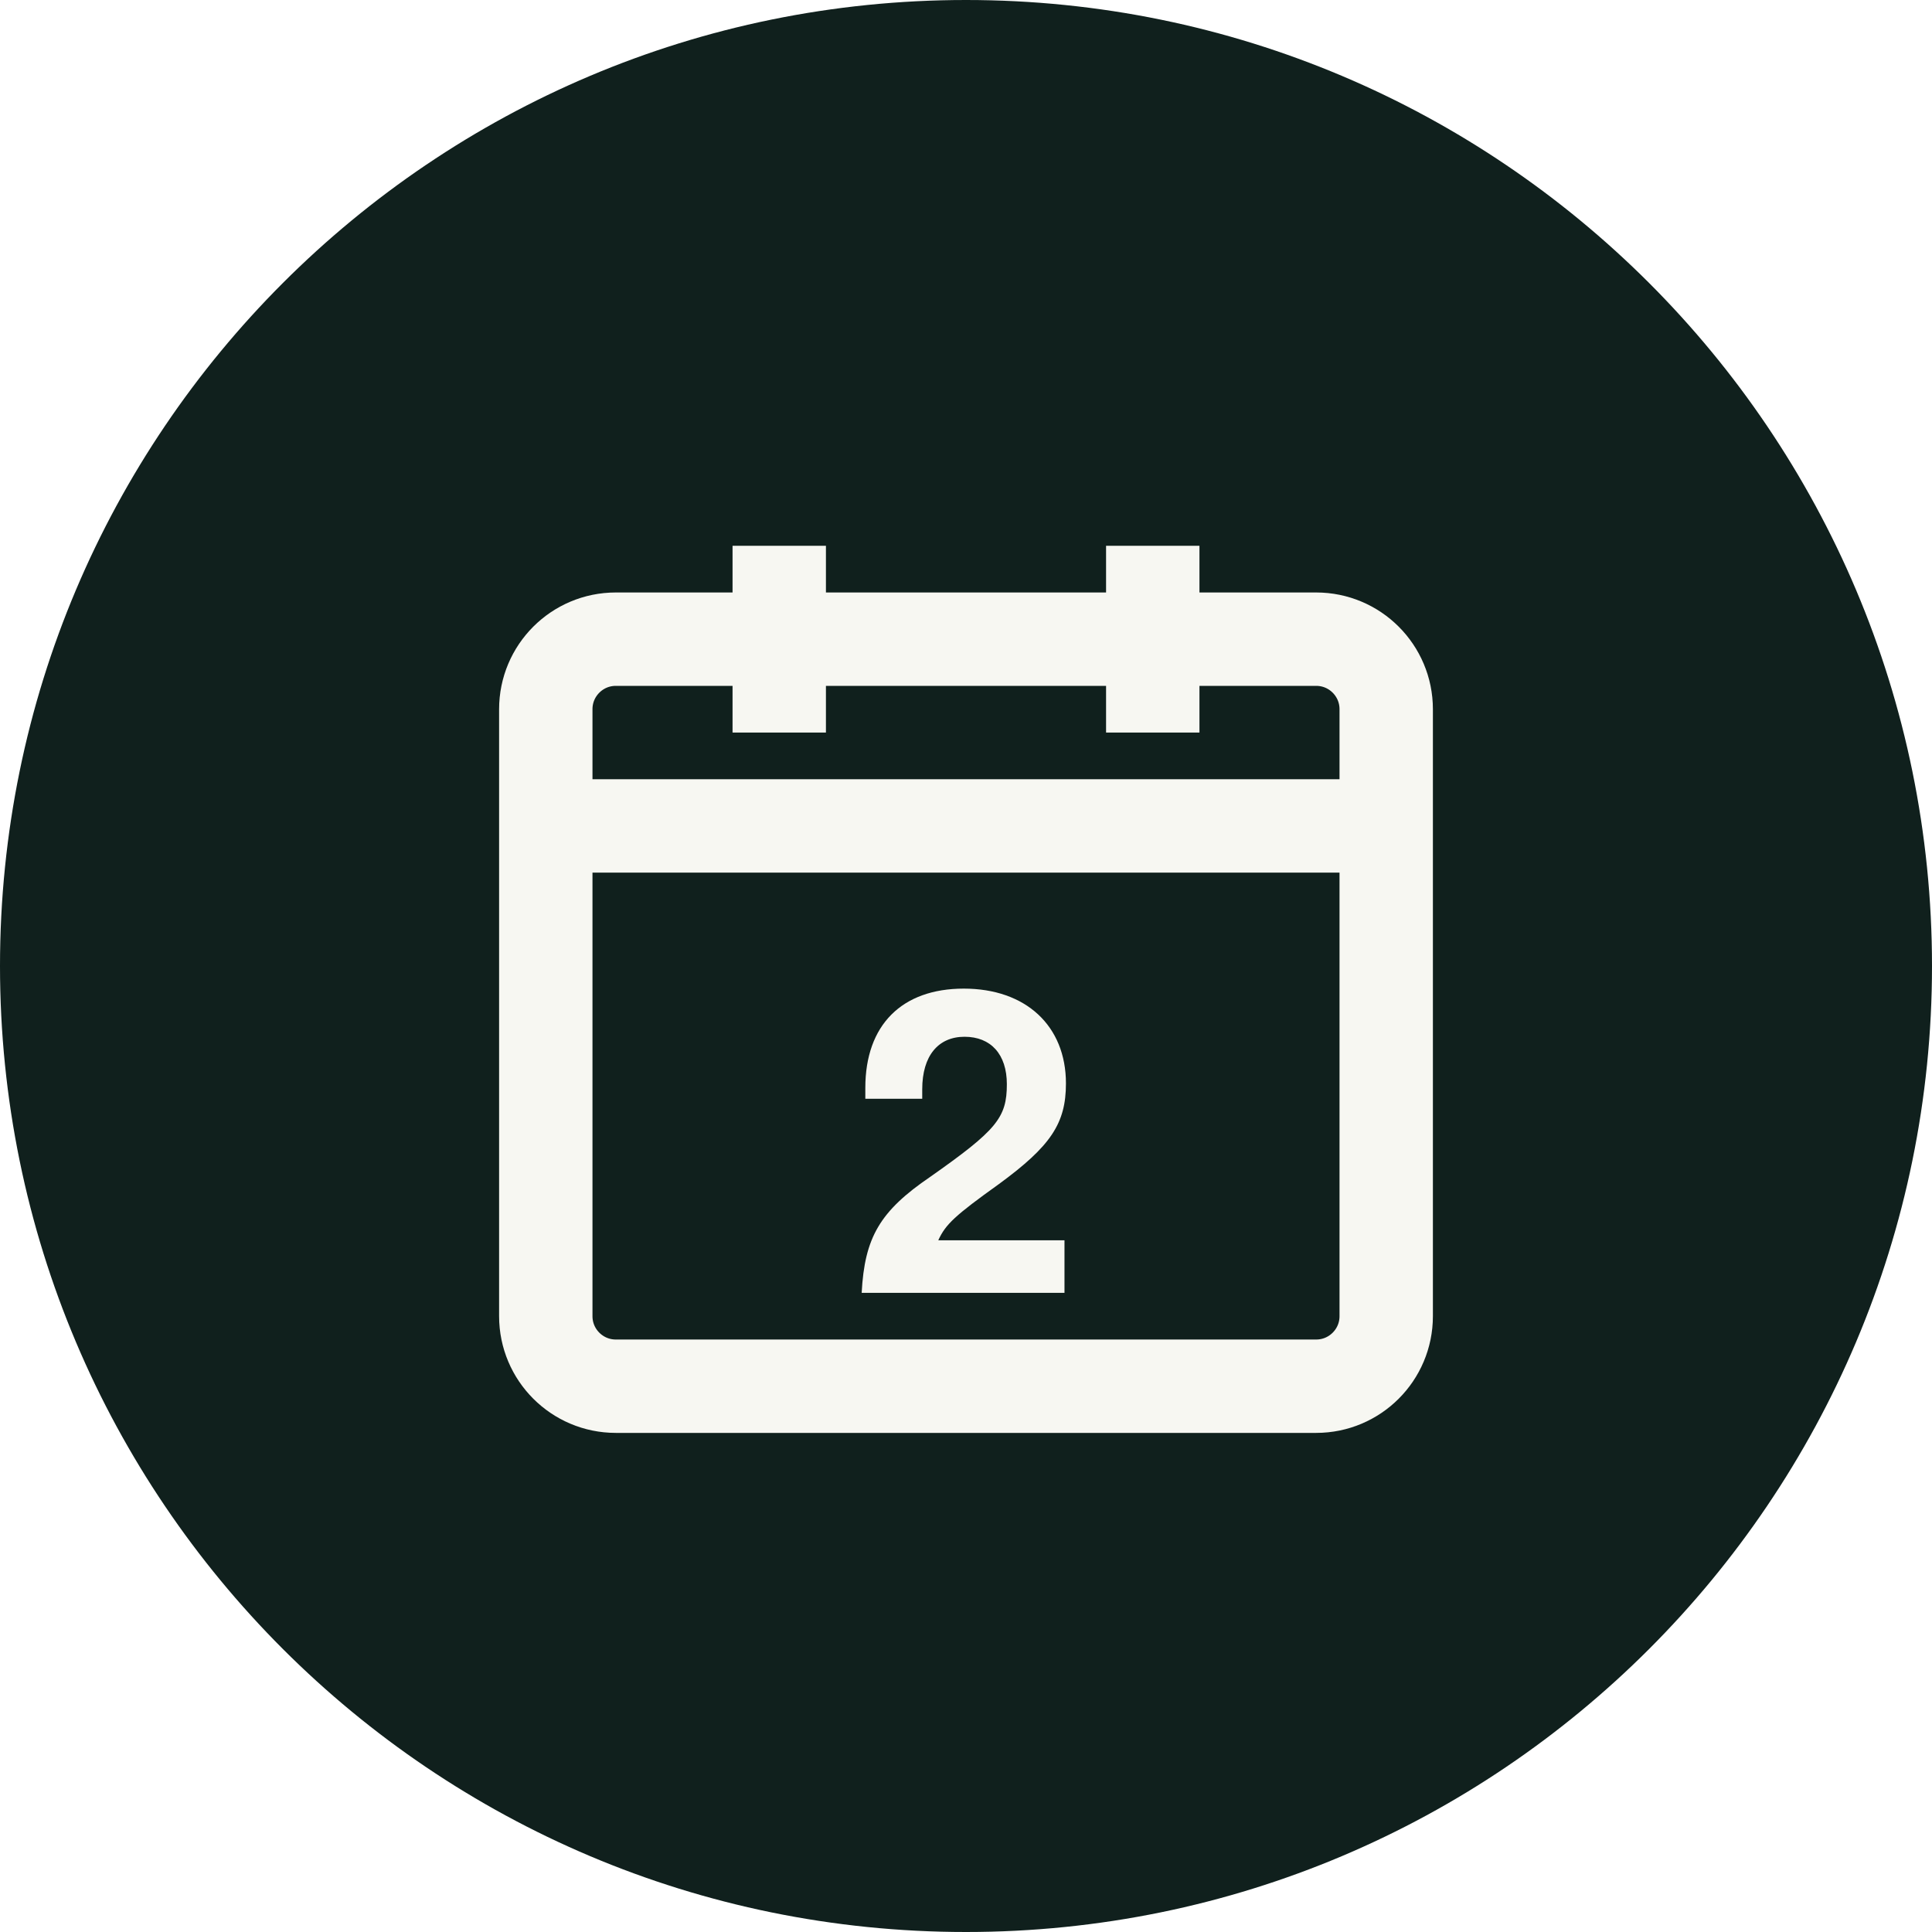
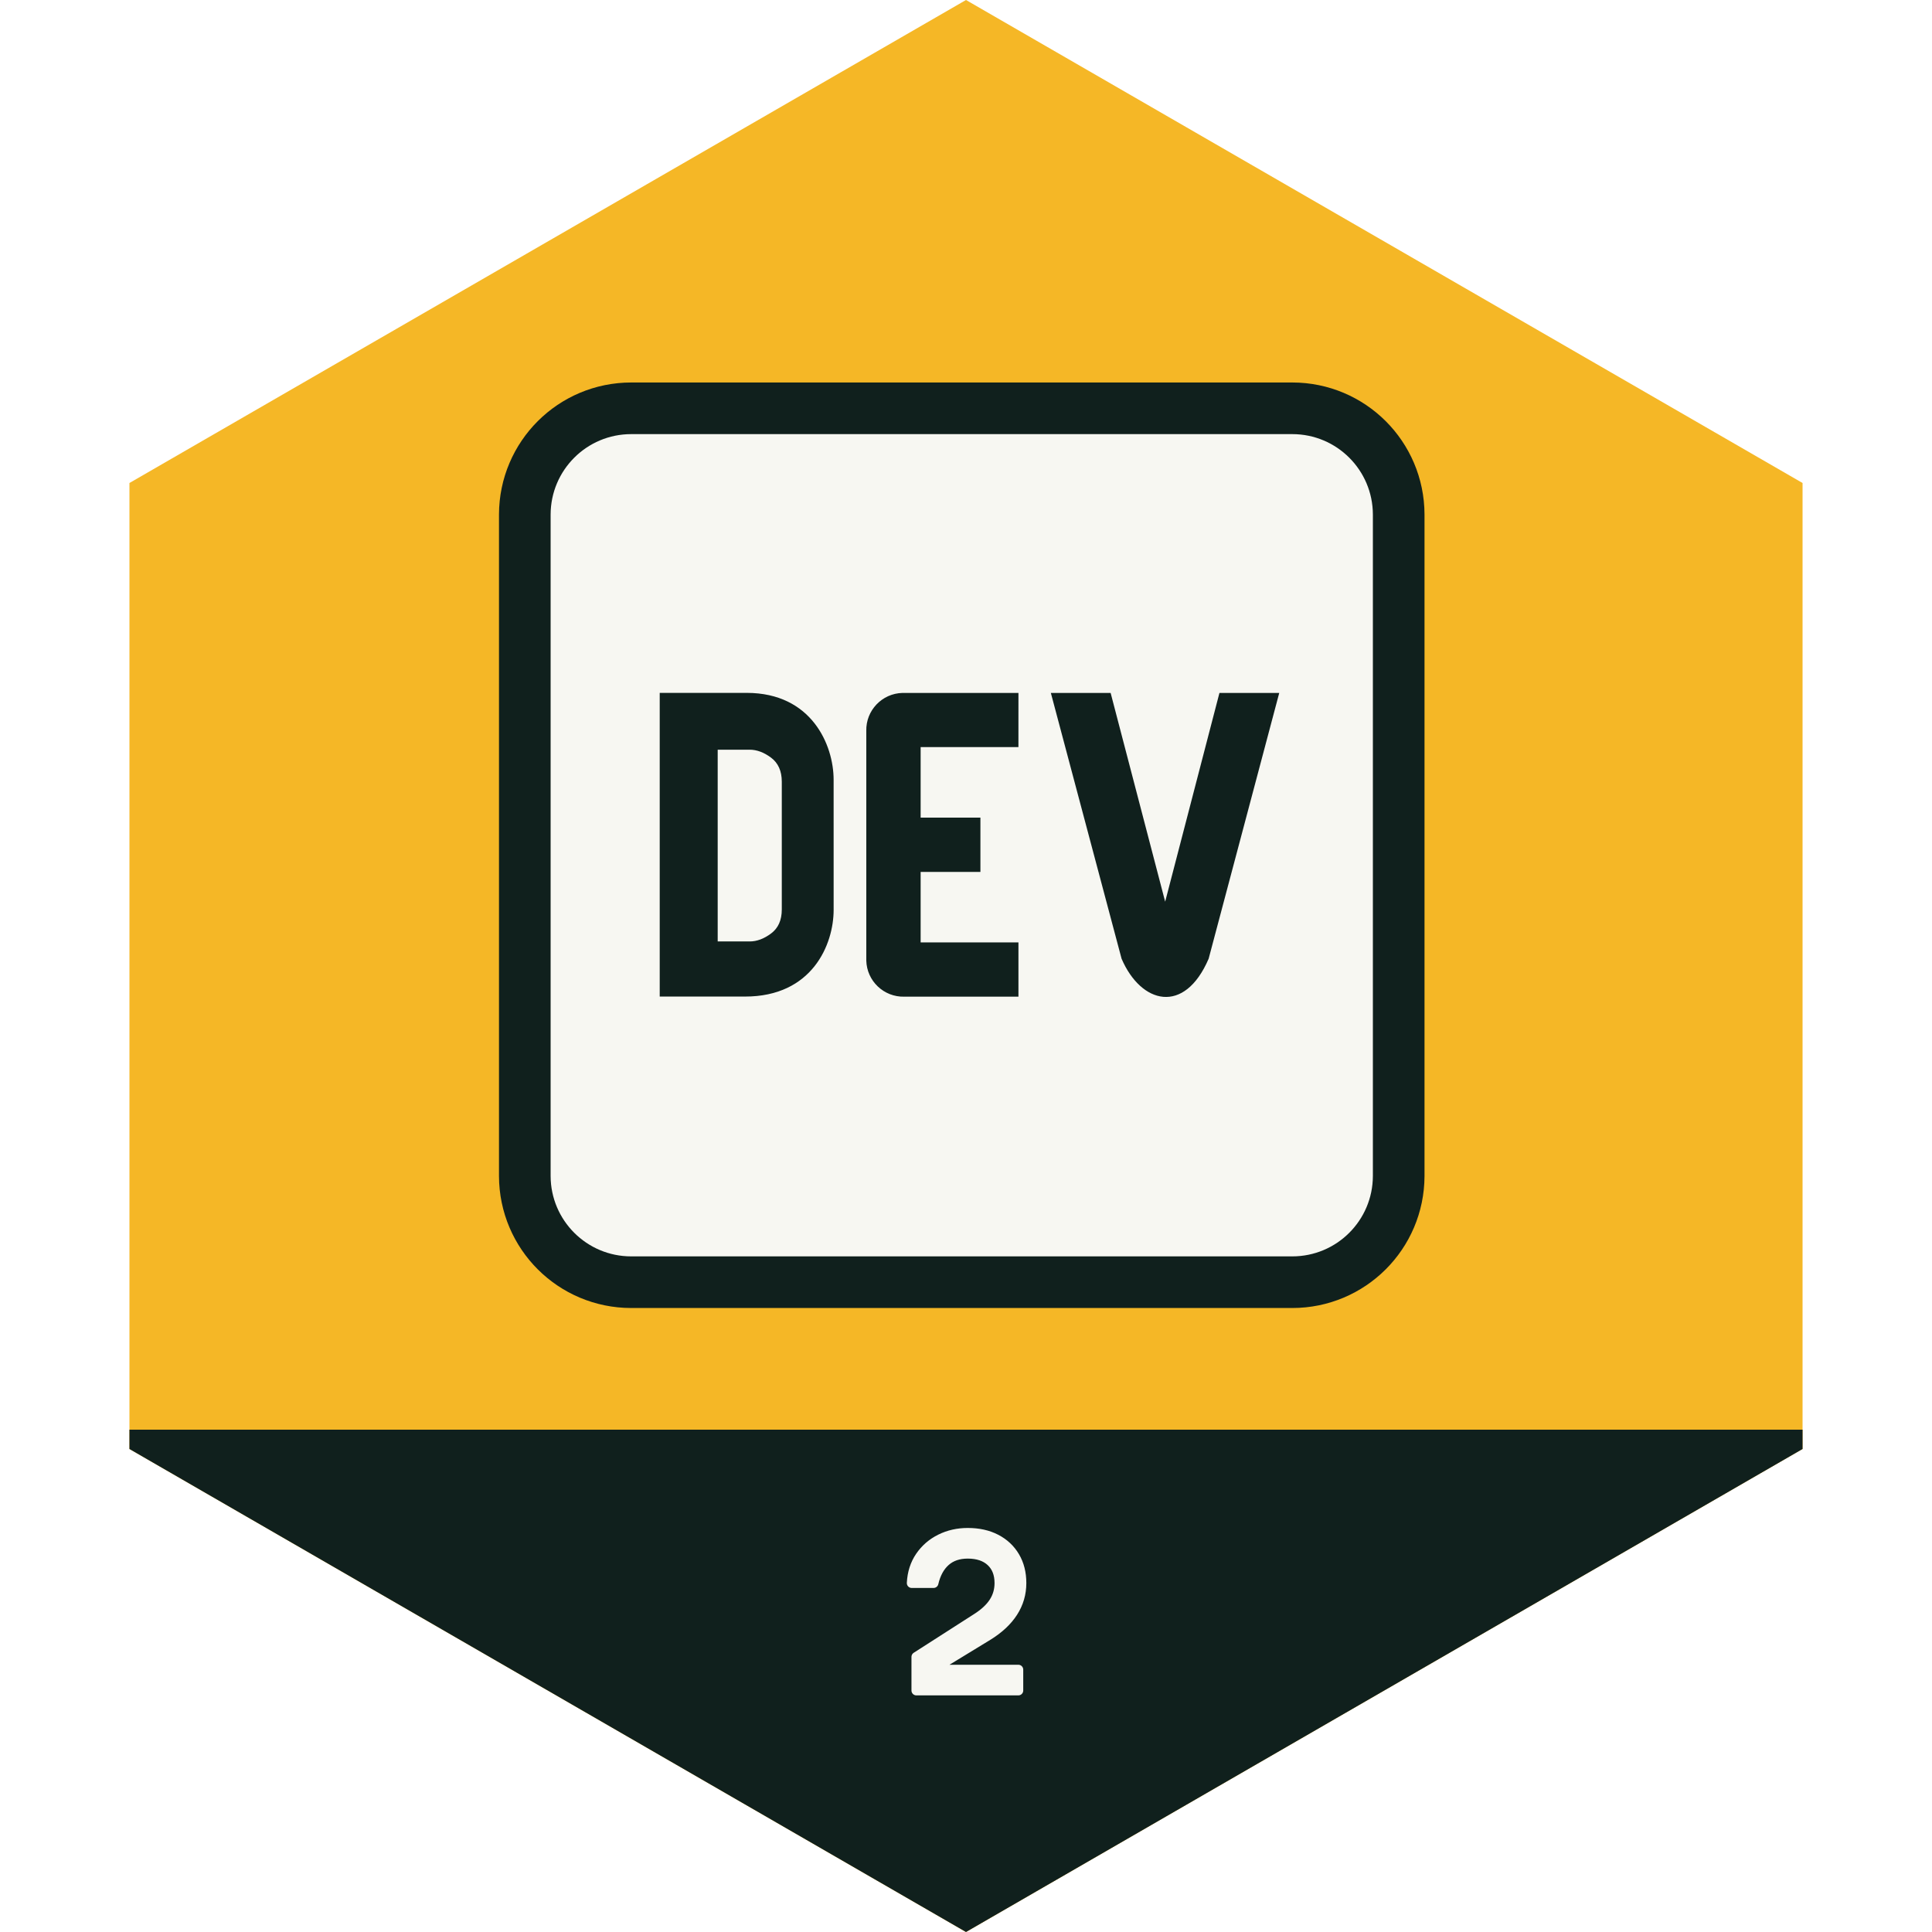
<svg xmlns="http://www.w3.org/2000/svg" viewBox="0 0 200 200" width="200" height="200">
-   <circle cx="100" cy="100" r="100" fill="#10201d" />
-   <svg x="42" y="42" width="116" height="116" viewBox="0 0 24 24" color="#f7f7f2" fill="none" stroke="currentColor" stroke-width="2">
-     <rect x="3" y="5" width="18" height="16" rx="1.5" />
-     <path d="M3 9h18M8 3v4M16 3v4" />
-     <text x="12" y="19" text-anchor="middle" font-size="9" font-weight="800" font-family="Barlow Semi Condensed, Helvetica, Arial, sans-serif" fill="currentColor" stroke="none">2</text>
-   </svg>
+   <path d="M100 0 L186.6 50 L186.6 150 L100 200 L13.4 150 L13.4 50 Z" fill="#f5b726" />
+   <path d="M13.4 148 L186.6 148 L186.6 150 L100 200 L13.4 150 Z" fill="#10201d" />
+   <g transform="translate(57.00 38.86) scale(0.19)">
+     <path d="M120.12 208.29c-3.88-2.9-7.77-4.35-11.65-4.35H91.03v104.47h17.45c3.88 0 7.77-1.45 11.65-4.35 3.88-2.9 5.82-7.25 5.82-13.06v-69.65c-.01-5.8-1.96-10.16-5.83-13.06zM404.1 32H43.9C19.7 32 .06 51.59 0 75.8v360.4C.06 460.41 19.7 480 43.9 480h360.2c24.21 0 43.84-19.59 43.9-43.8V75.8c-.06-24.21-19.7-43.8-43.9-43.8zM154.2 291.19c0 18.81-11.61 47.31-48.36 47.25h-46.4V172.98h47.38c35.44 0 47.36 28.46 47.37 47.28l.01 70.93zm100.68-88.66H201.6v38.42h32.57v29.57H201.6v38.41h53.29v29.57h-62.18c-11.16.29-20.44-8.53-20.72-19.69V193.7c-.27-11.15 8.56-20.41 19.71-20.69h63.19l-.01 29.52zm103.64 115.29c-13.2 30.75-36.85 24.63-47.44 0l-38.53-144.8h32.57l29.71 113.72 29.57-113.72h32.58l-38.46 144.8z" fill="none" stroke="#10201d" stroke-width="56.26" stroke-linejoin="round" />
+     <rect x="0" y="32" width="448" height="448" rx="44" fill="#10201d" />
+     <path d="M120.12 208.29c-3.88-2.9-7.77-4.35-11.65-4.35H91.03v104.47h17.45c3.88 0 7.77-1.45 11.65-4.35 3.88-2.9 5.82-7.25 5.82-13.06v-69.65c-.01-5.8-1.96-10.16-5.83-13.06zM404.1 32H43.9C19.7 32 .06 51.59 0 75.8v360.4C.06 460.41 19.7 480 43.9 480h360.2c24.21 0 43.84-19.59 43.9-43.8V75.8c-.06-24.21-19.7-43.8-43.9-43.8zM154.2 291.19c0 18.81-11.61 47.31-48.36 47.25h-46.4V172.98h47.38c35.44 0 47.36 28.46 47.37 47.28l.01 70.93zm100.68-88.66H201.6v38.42h32.57v29.57H201.6v38.41h53.29v29.57h-62.18c-11.16.29-20.44-8.53-20.72-19.69V193.7c-.27-11.15 8.56-20.41 19.71-20.69h63.19l-.01 29.52zm103.64 115.29c-13.2 30.75-36.85 24.63-47.44 0l-38.53-144.8h32.57l29.71 113.72 29.57-113.72h32.58l-38.46 144.8z" fill="#f7f7f2" />
+   </g>
+   <g transform="translate(100 167)" fill="#f7f7f2" stroke="#f7f7f2" stroke-linejoin="round">
+     <path d="M-257.0 400.0L-257.0 226.0L55.0 26.0Q115.0 -12.0 144.0 -56.5Q173.0 -101.0 173.0 -156.0L173.0 -156.0Q173.0 -227.0 129.5 -267.5Q86.0 -308.0 9.0 -308.0L9.0 -308.0Q-62.0 -308.0 -106.5 -268.5Q-151.0 -229.0 -168.0 -156.0L-168.0 -156.0L-281.0 -156.0Q-277.0 -235.0 -237.0 -293.5Q-197.0 -352.0 -132.5 -384.0Q-68.0 -416.0 9.0 -416.0L9.0 -416.0Q93.0 -416.0 155.5 -383.5Q218.0 -351.0 252.5 -292.5Q287.0 -234.0 287.0 -156.0L287.0 -156.0Q287.0 -74.0 243.0 -5.5Q199.0 63.0 113.0 116.0L113.0 116.0L-159.0 282.0L-159.0 292.0L271.0 292.0L271.0 400.0L-257.0 400.0Z" transform="translate(0.00 0) scale(0.02)" stroke-width="50.53" />
+   </g>
</svg>
